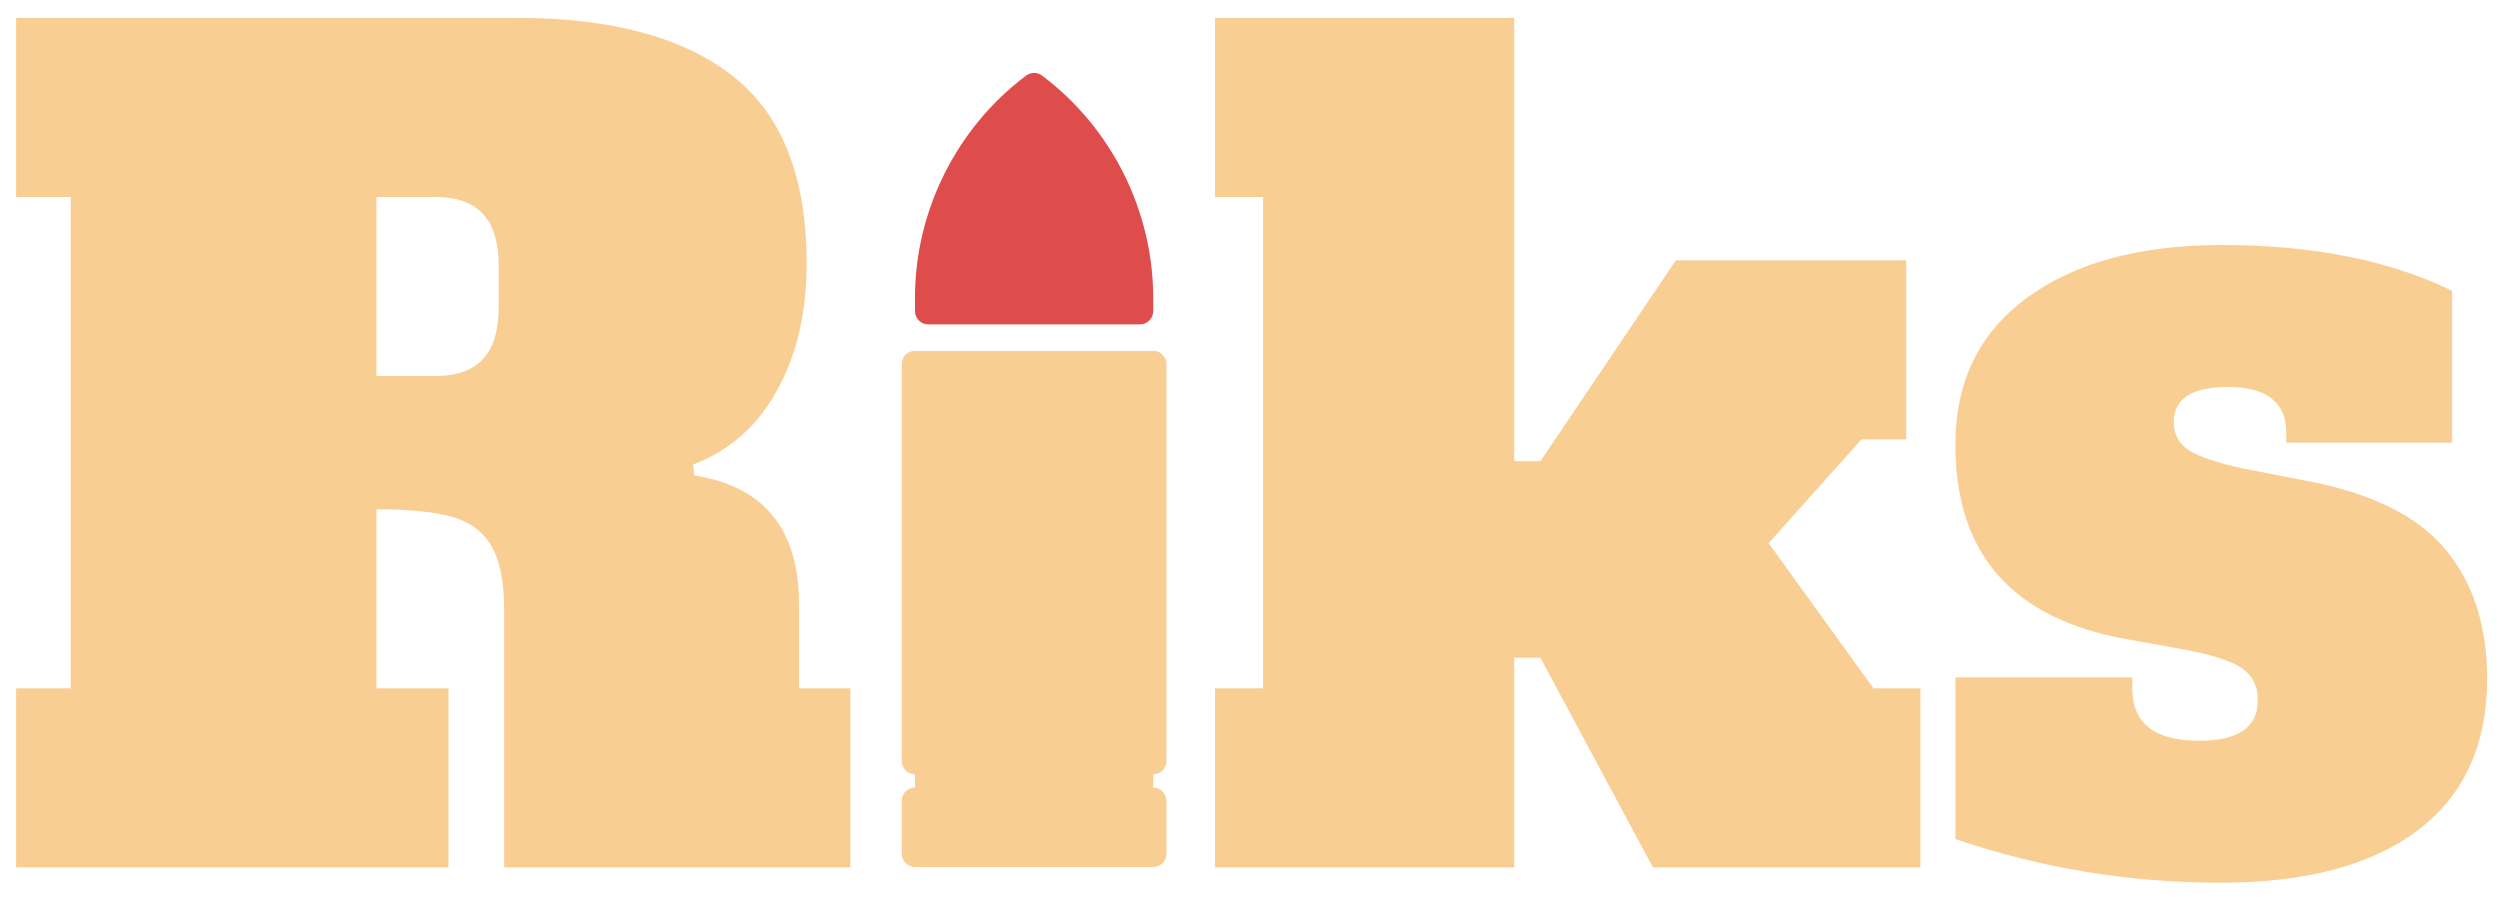
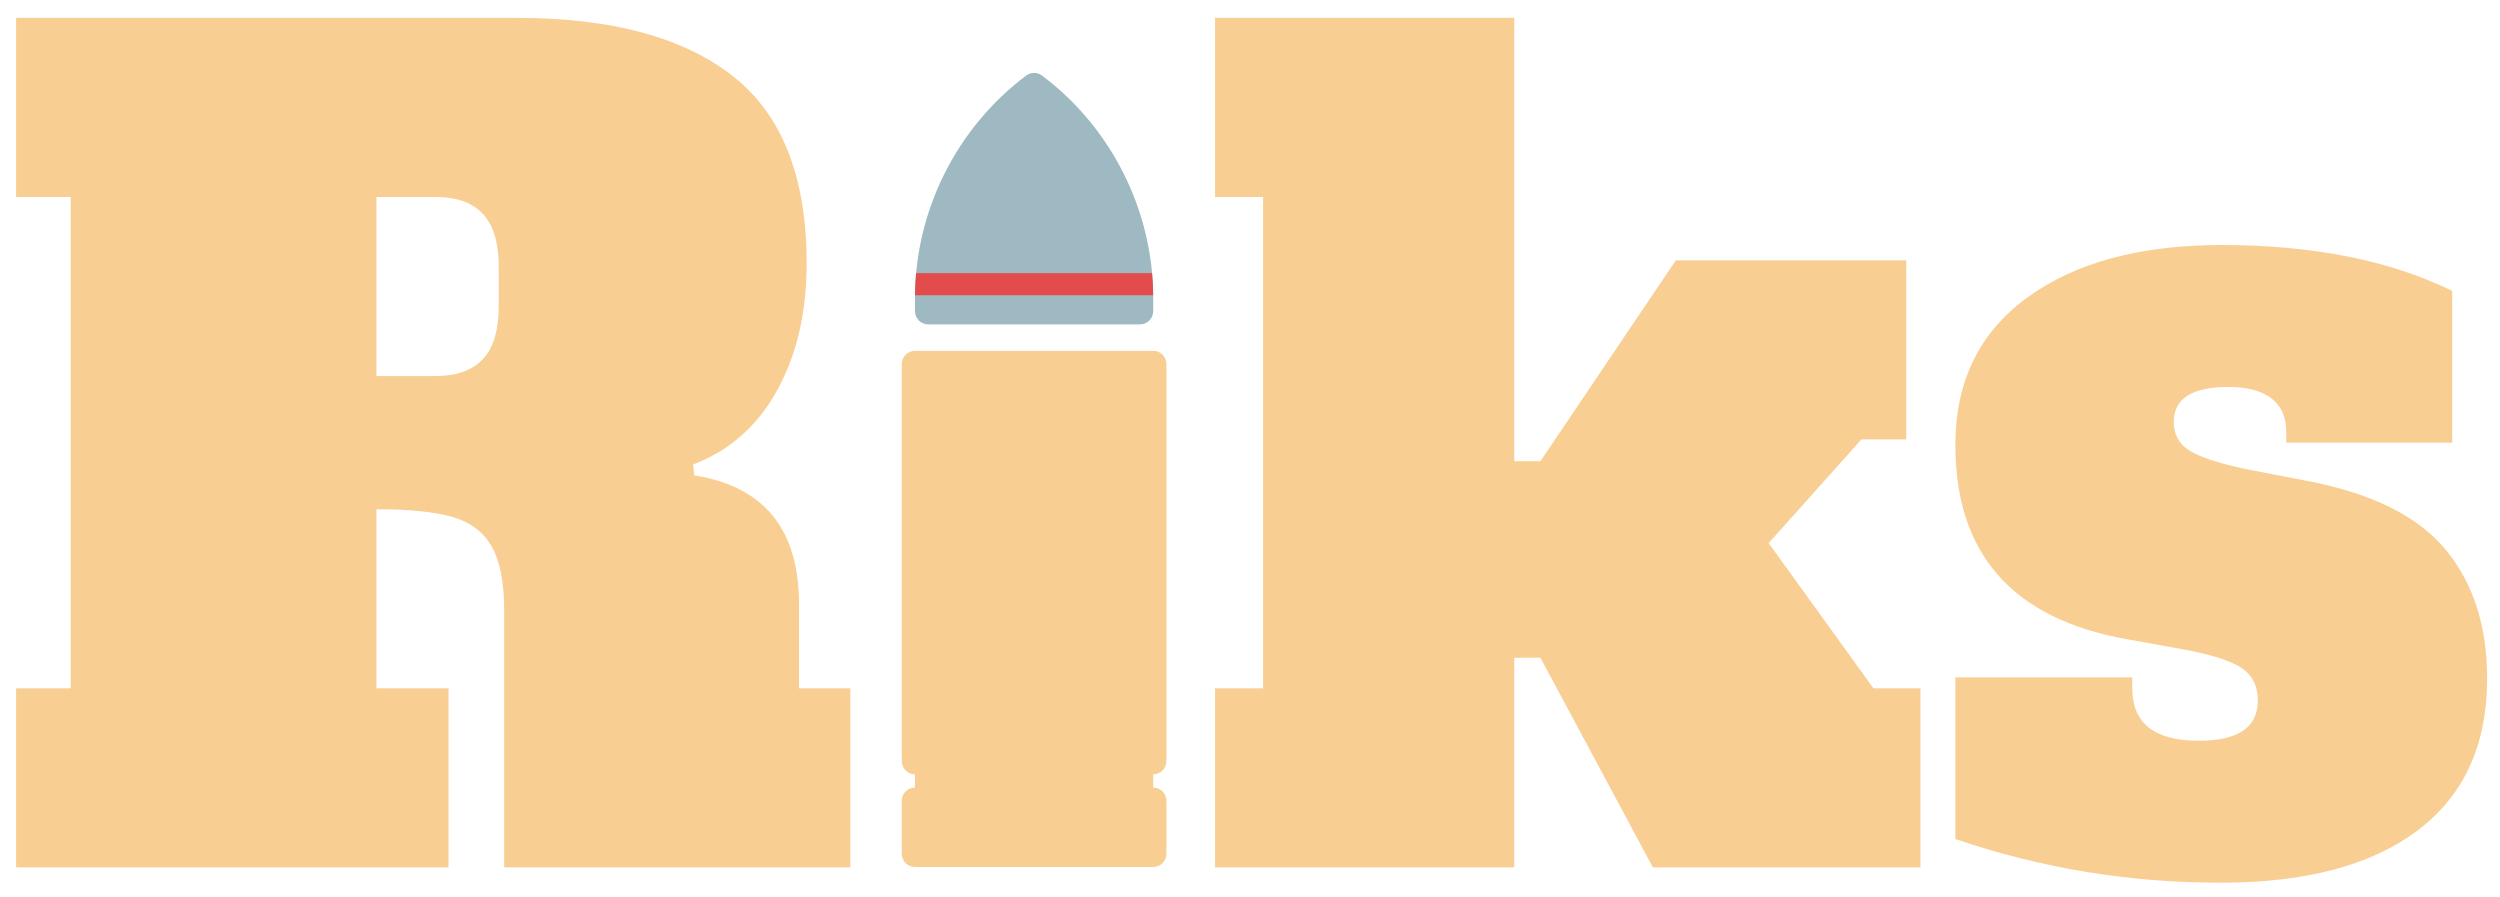
<svg xmlns="http://www.w3.org/2000/svg" width="100%" height="100%" viewBox="0 0 1338 480" version="1.1" xml:space="preserve" style="fill-rule:evenodd;clip-rule:evenodd;stroke-linejoin:round;stroke-miterlimit:1.414;">
-   <g transform="matrix(1.1688,0,0,1.1688,-1574.23,-186.3)">
-     <g id="Logo">
-       <g id="Logo1">
-         <g transform="matrix(1,0,0,1,1344.25,556.587)">
-           <path d="M10,-82L35,-82L35,-307L10,-307L10,-389L239.5,-389C282.5,-389 315.333,-380.167 338,-362.5C360.667,-344.833 372,-316.167 372,-276.5C372,-254.167 367.5,-234.833 358.5,-218.5C349.5,-202.167 336.667,-190.833 320,-184.5L320.5,-179.5C352.5,-174.5 368.5,-154.833 368.5,-120.5L368.5,-82L392,-82L392,0L233.5,0L233.5,-117.5C233.5,-130.5 231.583,-140.333 227.75,-147C223.917,-153.667 217.917,-158.167 209.75,-160.5C201.583,-162.833 190,-164 175,-164L175,-82L208,-82L208,0L10,0L10,-82ZM202,-225C211.667,-225 218.917,-227.583 223.75,-232.75C228.583,-237.917 231,-246 231,-257L231,-275C231,-286 228.583,-294.083 223.75,-299.25C218.917,-304.417 211.667,-307 202,-307L175,-307L175,-225L202,-225Z" style="fill:rgb(249,206,147);fill-rule:nonzero;" />
-           <path d="M860.5,-82L882,-82L882,0L759.5,0L708,-96L696,-96L696,0L559,0L559,-82L581,-82L581,-307L559,-307L559,-389L696,-389L696,-186L708,-186L770,-278L875.5,-278L875.5,-196L855,-196L812.5,-148.5L860.5,-82Z" style="fill:rgb(249,206,147);fill-rule:nonzero;" />
-           <path d="M1019.5,7C977.5,7 937,0.333 898,-13L898,-87L979,-87L979,-82C979,-66 989.167,-58 1009.5,-58C1027.5,-58 1036.5,-64.167 1036.5,-76.5C1036.5,-83.167 1033.92,-88.167 1028.75,-91.5C1023.58,-94.833 1014.5,-97.667 1001.5,-100L976.5,-104.5C924.167,-113.833 898,-143.5 898,-193.5C898,-222.5 909,-245 931,-261C953,-277 982.667,-285 1020,-285C1061.67,-285 1096.83,-278 1125.5,-264L1125.5,-194.5L1049.5,-194.5L1049.5,-199.5C1049.5,-206.167 1047.25,-211.25 1042.75,-214.75C1038.25,-218.25 1031.67,-220 1023,-220C1006.33,-220 998,-214.667 998,-204C998,-198.333 1000.33,-194 1005,-191C1009.67,-188 1018.17,-185.167 1030.5,-182.5L1059,-177C1088.67,-171.333 1109.83,-160.833 1122.5,-145.5C1135.17,-130.167 1141.5,-110.5 1141.5,-86.5C1141.5,-56.167 1130.92,-33 1109.75,-17C1088.58,-1 1058.5,7 1019.5,7Z" style="fill:rgb(249,206,147);fill-rule:nonzero;" />
+   <g transform="matrix(1,0,0,1,-4311.16,-840)">
+     <g id="Logo" transform="matrix(0.369438,0,0,0.34188,2337.26,581.538)">
+       <rect x="5343" y="756" width="3621" height="1404" style="fill:none;" />
+       <g id="Logo1" transform="matrix(3.16373,0,0,3.41875,1081.84,211.074)">
+         <g transform="matrix(1,0,0,1,551.426,194)">
+           <path d="M802.824,280.587L827.824,280.587L827.824,55.587L802.824,55.587L802.824,-26.413L1032.32,-26.413C1075.32,-26.413 1108.16,-17.579 1130.82,0.087C1153.49,17.754 1164.82,46.421 1164.82,86.087C1164.82,108.421 1160.32,127.754 1151.32,144.087C1142.32,160.421 1129.49,171.754 1112.82,178.087L1113.32,183.087C1145.32,188.087 1161.32,207.754 1161.32,242.087L1161.32,280.587L1184.82,280.587L1184.82,362.587L1026.32,362.587L1026.32,245.087C1026.32,232.087 1024.41,222.254 1020.57,215.587C1016.74,208.921 1010.74,204.421 1002.57,202.087C994.407,199.754 982.824,198.587 967.824,198.587L967.824,280.587L1000.82,280.587L1000.82,362.587L802.824,362.587L802.824,280.587ZM994.824,137.587C1004.49,137.587 1011.74,135.004 1016.57,129.837C1021.41,124.671 1023.82,116.587 1023.82,105.587L1023.82,87.587C1023.82,76.587 1021.41,68.504 1016.57,63.337C1011.74,58.171 1004.49,55.587 994.824,55.587L967.824,55.587L967.824,137.587L994.824,137.587Z" style="fill:rgb(249,206,147);fill-rule:nonzero;" />
+           <path d="M1653.32,280.587L1674.82,280.587L1674.82,362.587L1552.32,362.587L1500.82,266.587L1488.82,266.587L1488.82,362.587L1351.82,362.587L1351.82,280.587L1373.82,280.587L1373.82,55.587L1351.82,55.587L1351.82,-26.413L1488.82,-26.413L1488.82,176.587L1500.82,176.587L1562.82,84.587L1668.32,84.587L1668.32,166.587L1647.82,166.587L1605.32,214.087L1653.32,280.587Z" style="fill:rgb(249,206,147);fill-rule:nonzero;" />
+           <path d="M1812.32,369.587C1770.32,369.587 1729.82,362.921 1690.82,349.587L1690.82,275.587L1771.82,275.587L1771.82,280.587C1771.82,296.587 1781.99,304.587 1802.32,304.587C1820.32,304.587 1829.32,298.421 1829.32,286.087C1829.32,279.421 1826.74,274.421 1821.57,271.087C1816.41,267.754 1807.32,264.921 1794.32,262.587L1769.32,258.087C1716.99,248.754 1690.82,219.087 1690.82,169.087C1690.82,140.087 1701.82,117.587 1723.82,101.587C1745.82,85.587 1775.49,77.587 1812.82,77.587C1854.49,77.587 1889.66,84.587 1918.32,98.587L1918.32,168.087L1842.32,168.087L1842.32,163.087C1842.32,156.421 1840.07,151.337 1835.57,147.837C1831.07,144.337 1824.49,142.587 1815.82,142.587C1799.16,142.587 1790.82,147.921 1790.82,158.587C1790.82,164.254 1793.16,168.587 1797.82,171.587C1802.49,174.587 1810.99,177.421 1823.32,180.087L1851.82,185.587C1881.49,191.254 1902.66,201.754 1915.32,217.087C1927.99,232.421 1934.32,252.087 1934.32,276.087C1934.32,306.421 1923.74,329.587 1902.57,345.587C1881.41,361.587 1851.32,369.587 1812.32,369.587Z" style="fill:rgb(249,206,147);fill-rule:nonzero;" />
        </g>
-         <g transform="matrix(0.722005,0,0,0.722005,1638.59,192.783)">
-           <path d="M335.738,436.459L335.738,184.656C335.738,180.014 331.986,176.263 327.345,176.263L176.263,176.263C171.621,176.263 167.87,180.015 167.87,184.656L167.87,436.459C167.87,441.101 171.622,444.852 176.263,444.852L176.263,453.245C171.621,453.245 167.87,456.997 167.87,461.638L167.87,495.212C167.87,499.854 171.622,503.605 176.263,503.605L327.345,503.605C331.987,503.605 335.738,499.853 335.738,495.212L335.738,461.64C335.738,456.998 331.986,453.247 327.345,453.247L327.345,444.854C331.986,444.853 335.738,441.101 335.738,436.459Z" style="fill:rgb(249,206,147);fill-rule:nonzero;" />
-           <path d="M184.656,159.478L318.951,159.478C323.593,159.478 327.344,155.726 327.344,151.085L327.344,142.692C327.344,87.514 300.98,34.803 256.839,1.682C253.851,-0.559 249.755,-0.559 246.767,1.682C202.626,34.803 176.262,87.513 176.262,142.692L176.262,151.085C176.263,155.726 180.014,159.478 184.656,159.478Z" style="fill:rgb(223,76,76);fill-rule:nonzero;" />
+         <g transform="matrix(0.722005,0,0,0.722005,1820.39,374.587)">
+           <g transform="matrix(1,0,0,1,-251.804,-251.804)">
+             <g>
+               <path d="M335.738,436.459L335.738,184.656C335.738,180.014 331.986,176.263 327.345,176.263L176.263,176.263C171.621,176.263 167.87,180.015 167.87,184.656L167.87,436.459C167.87,441.101 171.622,444.852 176.263,444.852L176.263,453.245C171.621,453.245 167.87,456.997 167.87,461.638L167.87,495.212C167.87,499.854 171.622,503.605 176.263,503.605L327.345,503.605C331.987,503.605 335.738,499.853 335.738,495.212L335.738,461.64C335.738,456.998 331.986,453.247 327.345,453.247L327.345,444.854C331.986,444.853 335.738,441.101 335.738,436.459Z" style="fill:rgb(249,206,147);fill-rule:nonzero;" />
+               <path d="M184.656,159.478L318.951,159.478C323.593,159.478 327.344,155.726 327.344,151.085L327.344,142.692C327.344,87.514 300.98,34.803 256.839,1.682C253.851,-0.559 249.755,-0.559 246.767,1.682C202.626,34.803 176.262,87.513 176.262,142.692L176.262,151.085C176.263,155.726 180.014,159.478 184.656,159.478Z" style="fill:rgb(158,185,193);fill-rule:nonzero;" />
+               <path d="M326.633,127C327.054,131.641 327.29,136.311 327.336,141L176.27,141C176.316,136.311 176.552,131.64 176.973,127L326.633,127Z" style="fill:rgb(227,76,76);" />
+             </g>
+           </g>
        </g>
      </g>
    </g>
  </g>
</svg>
